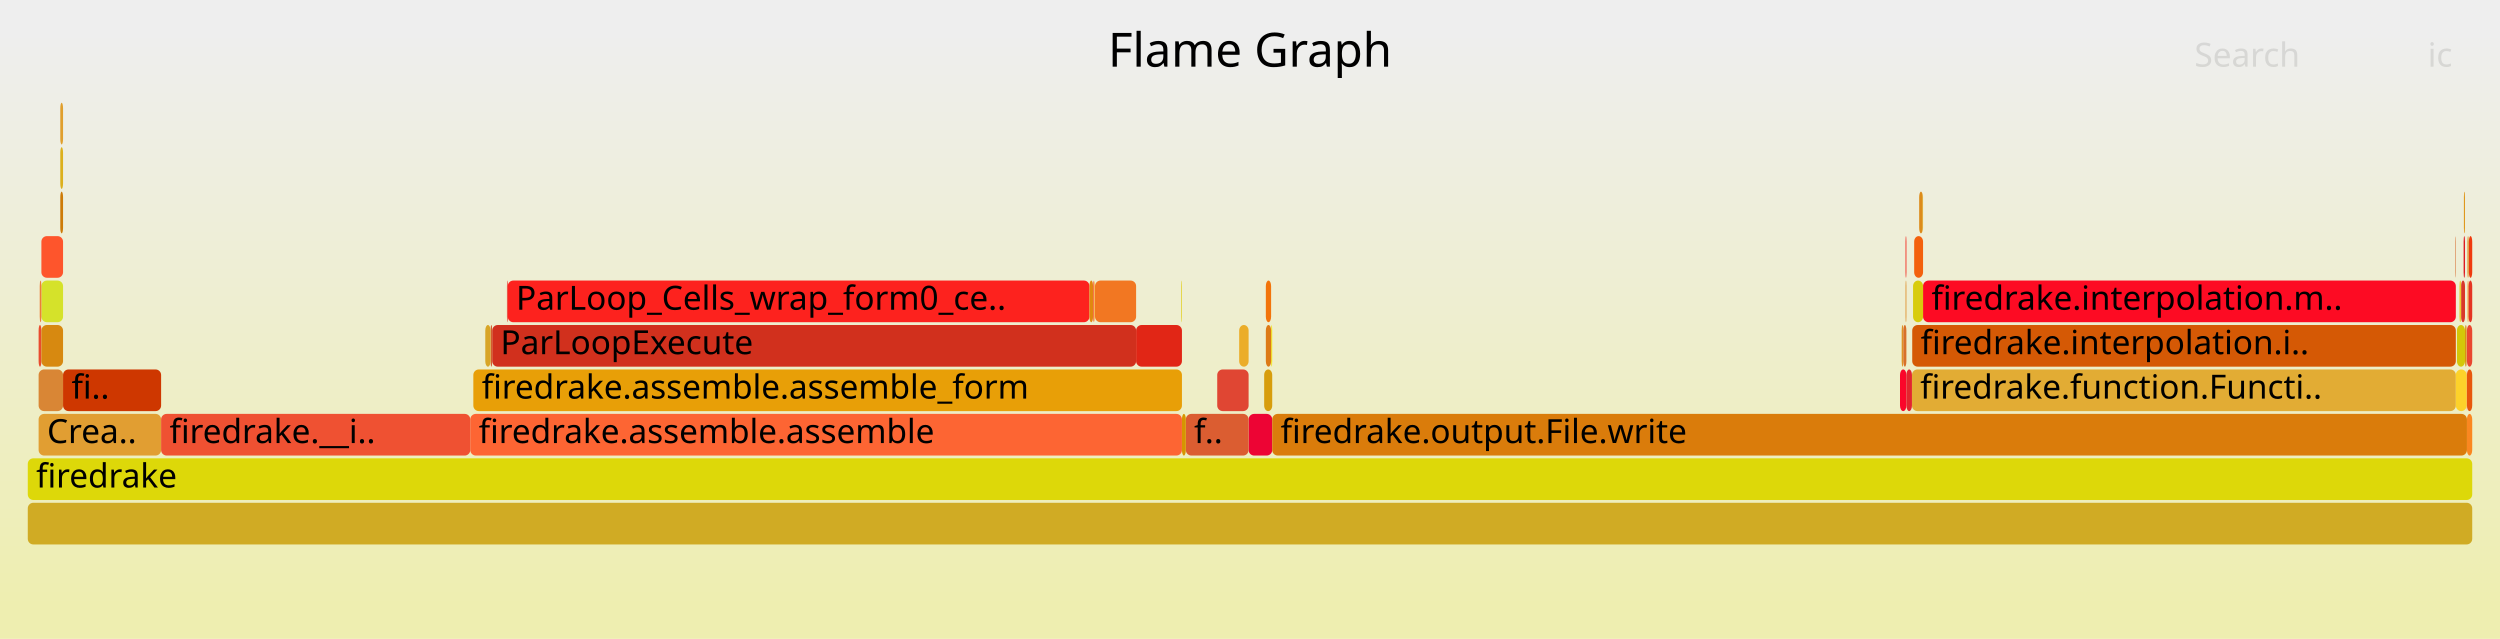
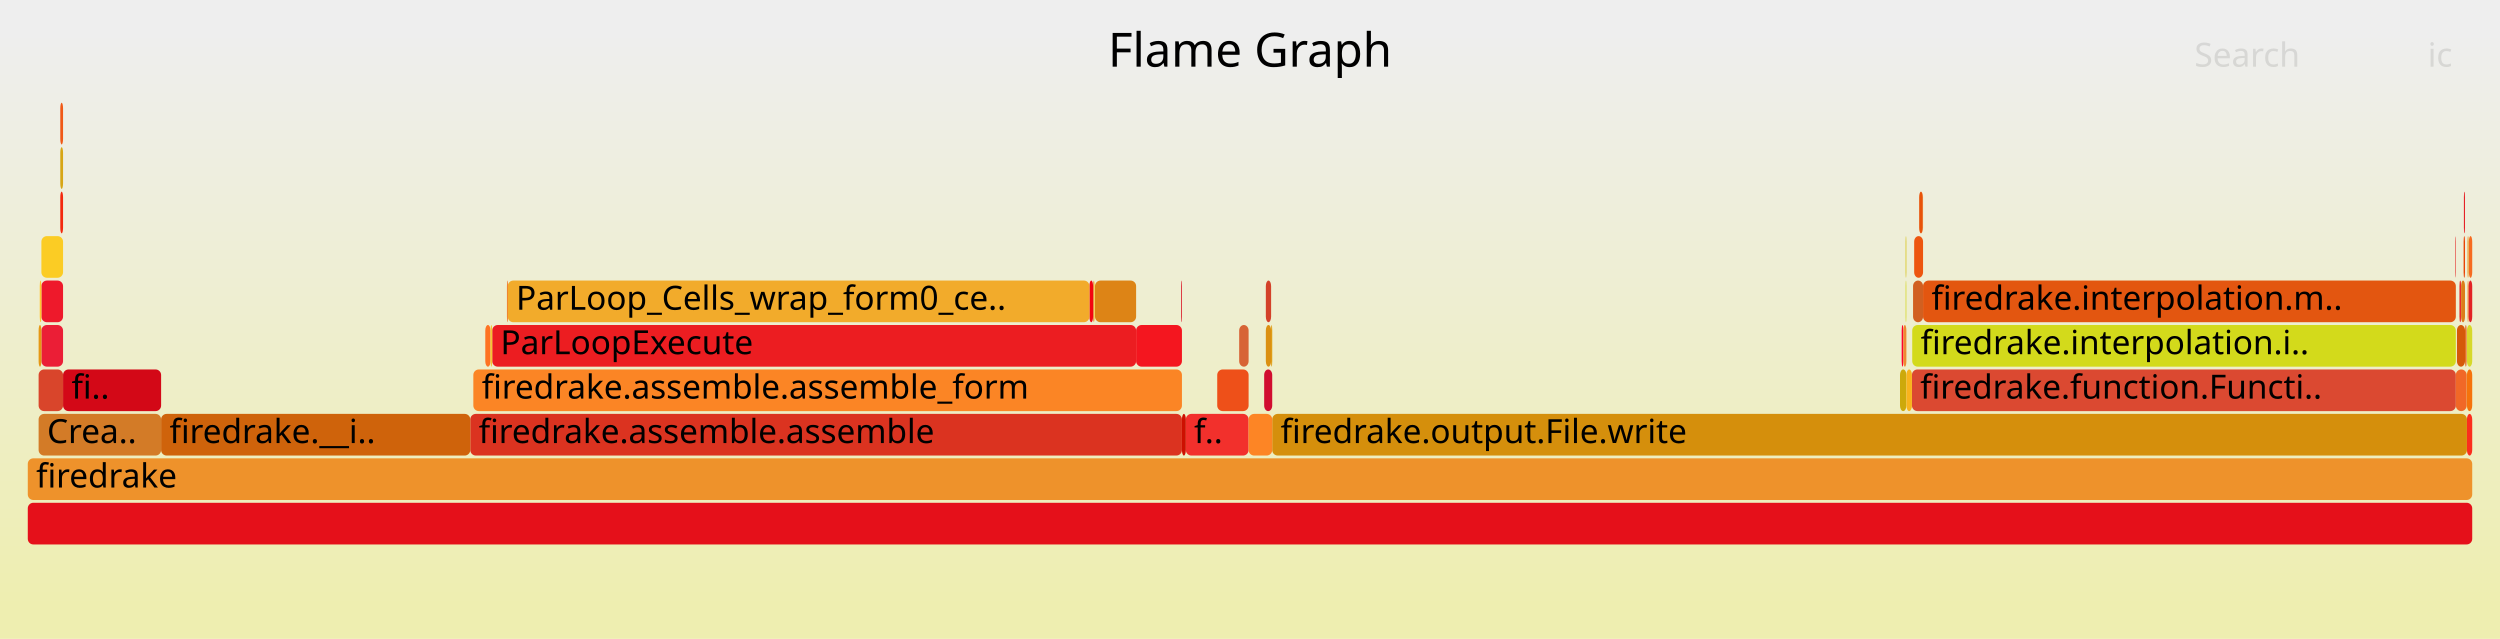
<svg xmlns="http://www.w3.org/2000/svg" version="1.1" width="900" height="230" viewBox="0 0 900 230">
  <defs>
    <linearGradient id="background" y1="0" y2="1" x1="0" x2="0">
      <stop stop-color="#eeeeee" offset="5%" />
      <stop stop-color="#eeeeb0" offset="95%" />
    </linearGradient>
  </defs>
  <style type="text/css">
	text { font-family:Verdana; font-size:12px; fill:rgb(0,0,0); }
	#search, #ignorecase { opacity:0.1; cursor:pointer; }
	#search:hover, #search.show, #ignorecase:hover, #ignorecase.show { opacity:1; }
	#subtitle { text-anchor:middle; font-color:rgb(160,160,160); }
	#title { text-anchor:middle; font-size:17px}
	#unzoom { cursor:pointer; }
	#frames &gt; *:hover { stroke:black; stroke-width:0.5; cursor:pointer; }
	.hide { display:none; }
	.parent { opacity:0.5; }
</style>
  <rect x="0.0" y="0" width="900.0" height="230.0" fill="url(#background)" />
  <text id="title" x="450.00" y="24">Flame Graph</text>
  <text id="details" x="10.00" y="213"> </text>
  <text id="unzoom" x="10.00" y="24" class="hide">Reset Zoom</text>
  <text id="search" x="790.00" y="24">Search</text>
  <text id="ignorecase" x="874.00" y="24">ic</text>
  <text id="matched" x="790.00" y="213"> </text>
  <g id="frames">
    <g>
-       <rect x="886.0" y="101" width="1.4" height="15.0" fill="rgb(217,56,41)" rx="2" ry="2" />
+       <rect x="688.7" y="101" width="3.6" height="15.0" fill="rgb(209,96,33)" rx="2" ry="2" />
+       <text x="691.71" y="111.5" />
+     </g>
+     <g>
+       <rect x="14.9" y="117" width="7.8" height="15.0" fill="rgb(235,30,54)" rx="2" ry="2" />
+       <text x="17.92" y="127.5" />
+     </g>
+     <g>
+       <rect x="426.9" y="149" width="22.6" height="15.0" fill="rgb(242,48,44)" rx="2" ry="2" />
+       <text x="429.86" y="159.5">f..</text>
+     </g>
+     <g>
+       <rect x="888.0" y="133" width="0.1" height="15.0" fill="rgb(226,226,34)" rx="2" ry="2" />
+       <text x="890.97" y="143.5" />
+     </g>
+     <g>
+       <rect x="14.9" y="101" width="7.8" height="15.0" fill="rgb(238,25,43)" rx="2" ry="2" />
+       <text x="17.92" y="111.5" />
+     </g>
+     <g>
+       <rect x="458.0" y="149" width="430.1" height="15.0" fill="rgb(213,143,12)" rx="2" ry="2" />
+       <text x="461.02" y="159.5">firedrake.output.File.write</text>
+     </g>
+     <g>
+       <rect x="21.7" y="37" width="1.0" height="15.0" fill="rgb(240,89,23)" rx="2" ry="2" />
+       <text x="24.68" y="47.5" />
+     </g>
+     <g>
+       <rect x="684.0" y="133" width="2.3" height="15.0" fill="rgb(205,169,11)" rx="2" ry="2" />
+       <text x="687.00" y="143.5" />
+     </g>
+     <g>
+       <rect x="455.7" y="101" width="1.9" height="15.0" fill="rgb(211,65,41)" rx="2" ry="2" />
+       <text x="458.72" y="111.5" />
+     </g>
+     <g>
+       <rect x="393.9" y="101" width="0.2" height="15.0" fill="rgb(250,201,13)" rx="2" ry="2" />
+       <text x="396.93" y="111.5" />
+     </g>
+     <g>
+       <rect x="457.6" y="117" width="0.4" height="15.0" fill="rgb(221,148,1)" rx="2" ry="2" />
+       <text x="460.59" y="127.5" />
+     </g>
+     <g>
+       <rect x="393.5" y="101" width="0.2" height="15.0" fill="rgb(225,10,11)" rx="2" ry="2" />
+       <text x="396.49" y="111.5" />
+     </g>
+     <g>
+       <rect x="174.7" y="117" width="1.9" height="15.0" fill="rgb(254,115,34)" rx="2" ry="2" />
+       <text x="177.65" y="127.5" />
+     </g>
+     <g>
+       <rect x="884.5" y="117" width="2.9" height="15.0" fill="rgb(213,89,9)" rx="2" ry="2" />
+       <text x="887.54" y="127.5" />
+     </g>
+     <g>
+       <rect x="13.9" y="149" width="44.1" height="15.0" fill="rgb(211,123,39)" rx="2" ry="2" />
+       <text x="16.94" y="159.5">Crea..</text>
+     </g>
+     <g>
+       <rect x="692.2" y="69" width="0.1" height="15.0" fill="rgb(251,160,25)" rx="2" ry="2" />
+       <text x="695.17" y="79.5" />
+     </g>
+     <g>
+       <rect x="885.4" y="101" width="0.6" height="15.0" fill="rgb(235,41,45)" rx="2" ry="2" />
+       <text x="888.42" y="111.5" />
+     </g>
+     <g>
+       <rect x="169.3" y="149" width="256.2" height="15.0" fill="rgb(219,51,32)" rx="2" ry="2" />
+       <text x="172.33" y="159.5">firedrake.assemble.assemble</text>
+     </g>
+     <g>
+       <rect x="425.5" y="149" width="1.4" height="15.0" fill="rgb(205,16,1)" rx="2" ry="2" />
+       <text x="428.48" y="159.5" />
+     </g>
+     <g>
+       <rect x="888.3" y="85" width="0.4" height="15.0" fill="rgb(234,153,37)" rx="2" ry="2" />
+       <text x="891.27" y="95.5" />
+     </g>
+     <g>
+       <rect x="688.3" y="133" width="195.8" height="15.0" fill="rgb(219,73,49)" rx="2" ry="2" />
+       <text x="691.27" y="143.5">firedrake.function.Functi..</text>
+     </g>
+     <g>
+       <rect x="888.1" y="133" width="1.9" height="15.0" fill="rgb(245,115,11)" rx="2" ry="2" />
+       <text x="891.08" y="143.5" />
+     </g>
+     <g>
+       <rect x="21.7" y="69" width="1.0" height="15.0" fill="rgb(243,41,14)" rx="2" ry="2" />
+       <text x="24.68" y="79.5" />
+     </g>
+     <g>
+       <rect x="886.9" y="85" width="0.5" height="15.0" fill="rgb(232,68,6)" rx="2" ry="2" />
+       <text x="889.86" y="95.5" />
+     </g>
+     <g>
+       <rect x="10.0" y="181" width="880.0" height="15.0" fill="rgb(229,16,26)" rx="2" ry="2" />
+       <text x="13.00" y="191.5" />
+     </g>
+     <g>
+       <rect x="692.3" y="101" width="191.8" height="15.0" fill="rgb(227,86,16)" rx="2" ry="2" />
+       <text x="695.33" y="111.5">firedrake.interpolation.m..</text>
+     </g>
+     <g>
+       <rect x="686.0" y="85" width="0.3" height="15.0" fill="rgb(217,198,39)" rx="2" ry="2" />
+       <text x="688.96" y="95.5" />
+     </g>
+     <g>
+       <rect x="394.2" y="101" width="14.8" height="15.0" fill="rgb(221,132,22)" rx="2" ry="2" />
+       <text x="397.17" y="111.5" />
+     </g>
+     <g>
+       <rect x="21.7" y="53" width="1.0" height="15.0" fill="rgb(215,166,21)" rx="2" ry="2" />
+       <text x="24.68" y="63.5" />
+     </g>
+     <g>
+       <rect x="170.4" y="133" width="255.1" height="15.0" fill="rgb(251,133,37)" rx="2" ry="2" />
+       <text x="173.42" y="143.5">firedrake.assemble.assemble_form</text>
+     </g>
+     <g>
+       <rect x="392.2" y="101" width="1.3" height="15.0" fill="rgb(243,4,16)" rx="2" ry="2" />
+       <text x="395.23" y="111.5" />
+     </g>
+     <g>
+       <rect x="690.9" y="69" width="1.3" height="15.0" fill="rgb(232,83,9)" rx="2" ry="2" />
+       <text x="693.90" y="79.5" />
+     </g>
+     <g>
+       <rect x="688.4" y="117" width="195.7" height="15.0" fill="rgb(211,218,27)" rx="2" ry="2" />
+       <text x="691.42" y="127.5">firedrake.interpolation.i..</text>
+     </g>
+     <g>
+       <rect x="58.0" y="149" width="111.3" height="15.0" fill="rgb(207,99,11)" rx="2" ry="2" />
+       <text x="61.04" y="159.5">firedrake.__i..</text>
+     </g>
+     <g>
+       <rect x="10.0" y="165" width="880.0" height="15.0" fill="rgb(238,146,43)" rx="2" ry="2" />
+       <text x="13.00" y="175.5">firedrake</text>
+     </g>
+     <g>
+       <rect x="689.1" y="85" width="3.2" height="15.0" fill="rgb(237,86,15)" rx="2" ry="2" />
+       <text x="692.10" y="95.5" />
+     </g>
+     <g>
+       <rect x="684.6" y="117" width="0.6" height="15.0" fill="rgb(254,2,45)" rx="2" ry="2" />
+       <text x="687.60" y="127.5" />
+     </g>
+     <g>
+       <rect x="455.7" y="117" width="1.9" height="15.0" fill="rgb(219,144,18)" rx="2" ry="2" />
+       <text x="458.72" y="127.5" />
+     </g>
+     <g>
+       <rect x="177.2" y="117" width="231.8" height="15.0" fill="rgb(236,29,33)" rx="2" ry="2" />
+       <text x="180.18" y="127.5">ParLoopExecute</text>
+     </g>
+     <g>
+       <rect x="455.1" y="133" width="2.9" height="15.0" fill="rgb(209,13,48)" rx="2" ry="2" />
+       <text x="458.13" y="143.5" />
+     </g>
+     <g>
+       <rect x="884.1" y="133" width="3.9" height="15.0" fill="rgb(241,104,39)" rx="2" ry="2" />
+       <text x="887.06" y="143.5" />
+     </g>
+     <g>
+       <rect x="14.9" y="85" width="7.8" height="15.0" fill="rgb(251,204,36)" rx="2" ry="2" />
+       <text x="17.92" y="95.5" />
+     </g>
+     <g>
+       <rect x="686.3" y="133" width="2.0" height="15.0" fill="rgb(249,179,29)" rx="2" ry="2" />
+       <text x="689.28" y="143.5" />
+     </g>
+     <g>
+       <rect x="686.0" y="101" width="0.3" height="15.0" fill="rgb(215,216,54)" rx="2" ry="2" />
+       <text x="688.96" y="111.5" />
+     </g>
+     <g>
+       <rect x="888.3" y="101" width="0.4" height="15.0" fill="rgb(247,151,49)" rx="2" ry="2" />
+       <text x="891.27" y="111.5" />
+     </g>
+     <g>
+       <rect x="425.2" y="101" width="0.3" height="15.0" fill="rgb(218,26,41)" rx="2" ry="2" />
+       <text x="428.22" y="111.5" />
+     </g>
+     <g>
+       <rect x="22.7" y="133" width="35.3" height="15.0" fill="rgb(211,8,23)" rx="2" ry="2" />
+       <text x="25.73" y="143.5">fi..</text>
+     </g>
+     <g>
+       <rect x="888.8" y="85" width="1.2" height="15.0" fill="rgb(246,107,32)" rx="2" ry="2" />
+       <text x="891.79" y="95.5" />
+     </g>
+     <g>
+       <rect x="176.6" y="117" width="0.6" height="15.0" fill="rgb(244,197,50)" rx="2" ry="2" />
+       <text x="179.56" y="127.5" />
+     </g>
+     <g>
+       <rect x="446.1" y="117" width="3.4" height="15.0" fill="rgb(215,100,54)" rx="2" ry="2" />
+       <text x="449.11" y="127.5" />
+     </g>
+     <g>
+       <rect x="887.4" y="117" width="0.6" height="15.0" fill="rgb(229,114,40)" rx="2" ry="2" />
+       <text x="890.40" y="127.5" />
+     </g>
+     <g>
+       <rect x="13.9" y="117" width="1.0" height="15.0" fill="rgb(229,152,21)" rx="2" ry="2" />
+       <text x="16.94" y="127.5" />
+     </g>
+     <g>
+       <rect x="182.5" y="101" width="0.3" height="15.0" fill="rgb(241,89,0)" rx="2" ry="2" />
+       <text x="185.47" y="111.5" />
+     </g>
+     <g>
+       <rect x="13.9" y="133" width="8.8" height="15.0" fill="rgb(217,69,43)" rx="2" ry="2" />
+       <text x="16.94" y="143.5" />
+     </g>
+     <g>
+       <rect x="883.9" y="85" width="0.2" height="15.0" fill="rgb(227,29,27)" rx="2" ry="2" />
+       <text x="886.89" y="95.5" />
+     </g>
+     <g>
+       <rect x="393.7" y="101" width="0.2" height="15.0" fill="rgb(238,183,42)" rx="2" ry="2" />
+       <text x="396.74" y="111.5" />
+     </g>
+     <g>
+       <rect x="887.0" y="69" width="0.4" height="15.0" fill="rgb(229,34,40)" rx="2" ry="2" />
+       <text x="889.98" y="79.5" />
+     </g>
+     <g>
+       <rect x="182.8" y="101" width="209.4" height="15.0" fill="rgb(242,171,43)" rx="2" ry="2" />
+       <text x="185.79" y="111.5">ParLoop_Cells_wrap_form0_ce..</text>
+     </g>
+     <g>
+       <rect x="886.0" y="101" width="1.4" height="15.0" fill="rgb(219,126,25)" rx="2" ry="2" />
      <text x="888.98" y="111.5" />
    </g>
    <g>
-       <rect x="686.0" y="85" width="0.3" height="15.0" fill="rgb(243,30,20)" rx="2" ry="2" />
-       <text x="688.96" y="95.5" />
-     </g>
-     <g>
-       <rect x="690.9" y="69" width="1.3" height="15.0" fill="rgb(220,139,27)" rx="2" ry="2" />
-       <text x="693.90" y="79.5" />
-     </g>
-     <g>
-       <rect x="409.0" y="117" width="16.5" height="15.0" fill="rgb(225,38,22)" rx="2" ry="2" />
+       <rect x="888.1" y="117" width="1.9" height="15.0" fill="rgb(214,217,42)" rx="2" ry="2" />
+       <text x="891.08" y="127.5" />
+     </g>
+     <g>
+       <rect x="14.3" y="101" width="0.6" height="15.0" fill="rgb(254,199,49)" rx="2" ry="2" />
+       <text x="17.29" y="111.5" />
+     </g>
+     <g>
+       <rect x="449.5" y="149" width="8.5" height="15.0" fill="rgb(253,133,37)" rx="2" ry="2" />
+       <text x="452.49" y="159.5" />
+     </g>
+     <g>
+       <rect x="888.7" y="101" width="1.3" height="15.0" fill="rgb(226,35,37)" rx="2" ry="2" />
+       <text x="891.69" y="111.5" />
+     </g>
+     <g>
+       <rect x="888.1" y="149" width="1.9" height="15.0" fill="rgb(251,46,29)" rx="2" ry="2" />
+       <text x="891.08" y="159.5" />
+     </g>
+     <g>
+       <rect x="685.2" y="117" width="1.1" height="15.0" fill="rgb(239,138,49)" rx="2" ry="2" />
+       <text x="688.16" y="127.5" />
+     </g>
+     <g>
+       <rect x="409.0" y="117" width="16.5" height="15.0" fill="rgb(244,22,31)" rx="2" ry="2" />
      <text x="411.97" y="127.5" />
    </g>
    <g>
-       <rect x="689.1" y="85" width="3.2" height="15.0" fill="rgb(243,97,13)" rx="2" ry="2" />
-       <text x="692.10" y="95.5" />
-     </g>
-     <g>
-       <rect x="692.3" y="101" width="191.8" height="15.0" fill="rgb(253,11,35)" rx="2" ry="2" />
-       <text x="695.33" y="111.5">firedrake.interpolation.m..</text>
-     </g>
-     <g>
-       <rect x="692.2" y="69" width="0.1" height="15.0" fill="rgb(228,203,42)" rx="2" ry="2" />
-       <text x="695.17" y="79.5" />
-     </g>
-     <g>
-       <rect x="883.9" y="85" width="0.2" height="15.0" fill="rgb(216,112,51)" rx="2" ry="2" />
-       <text x="886.89" y="95.5" />
-     </g>
-     <g>
-       <rect x="686.0" y="101" width="0.3" height="15.0" fill="rgb(221,139,38)" rx="2" ry="2" />
-       <text x="688.96" y="111.5" />
-     </g>
-     <g>
-       <rect x="14.9" y="85" width="7.8" height="15.0" fill="rgb(254,85,44)" rx="2" ry="2" />
-       <text x="17.92" y="95.5" />
-     </g>
-     <g>
-       <rect x="888.0" y="133" width="0.1" height="15.0" fill="rgb(247,62,26)" rx="2" ry="2" />
-       <text x="890.97" y="143.5" />
-     </g>
-     <g>
-       <rect x="449.5" y="149" width="8.5" height="15.0" fill="rgb(237,4,52)" rx="2" ry="2" />
-       <text x="452.49" y="159.5" />
-     </g>
-     <g>
-       <rect x="170.4" y="133" width="255.1" height="15.0" fill="rgb(232,159,7)" rx="2" ry="2" />
-       <text x="173.42" y="143.5">firedrake.assemble.assemble_form</text>
-     </g>
-     <g>
-       <rect x="888.1" y="117" width="1.9" height="15.0" fill="rgb(233,71,48)" rx="2" ry="2" />
-       <text x="891.08" y="127.5" />
-     </g>
-     <g>
-       <rect x="684.0" y="133" width="2.3" height="15.0" fill="rgb(251,6,42)" rx="2" ry="2" />
-       <text x="687.00" y="143.5" />
-     </g>
-     <g>
-       <rect x="888.3" y="101" width="0.4" height="15.0" fill="rgb(249,157,42)" rx="2" ry="2" />
-       <text x="891.27" y="111.5" />
-     </g>
-     <g>
-       <rect x="888.7" y="101" width="1.3" height="15.0" fill="rgb(228,52,35)" rx="2" ry="2" />
-       <text x="891.69" y="111.5" />
-     </g>
-     <g>
-       <rect x="688.3" y="133" width="195.8" height="15.0" fill="rgb(226,172,52)" rx="2" ry="2" />
-       <text x="691.27" y="143.5">firedrake.function.Functi..</text>
-     </g>
-     <g>
-       <rect x="426.9" y="149" width="22.6" height="15.0" fill="rgb(219,93,49)" rx="2" ry="2" />
-       <text x="429.86" y="159.5">f..</text>
-     </g>
-     <g>
-       <rect x="177.2" y="117" width="231.8" height="15.0" fill="rgb(209,48,29)" rx="2" ry="2" />
-       <text x="180.18" y="127.5">ParLoopExecute</text>
-     </g>
-     <g>
-       <rect x="425.2" y="101" width="0.3" height="15.0" fill="rgb(227,211,52)" rx="2" ry="2" />
-       <text x="428.22" y="111.5" />
-     </g>
-     <g>
-       <rect x="13.9" y="149" width="44.1" height="15.0" fill="rgb(225,158,50)" rx="2" ry="2" />
-       <text x="16.94" y="159.5">Crea..</text>
-     </g>
-     <g>
-       <rect x="884.1" y="133" width="3.9" height="15.0" fill="rgb(253,210,42)" rx="2" ry="2" />
-       <text x="887.06" y="143.5" />
-     </g>
-     <g>
-       <rect x="888.1" y="133" width="1.9" height="15.0" fill="rgb(231,87,12)" rx="2" ry="2" />
-       <text x="891.08" y="143.5" />
-     </g>
-     <g>
-       <rect x="169.3" y="149" width="256.2" height="15.0" fill="rgb(253,101,51)" rx="2" ry="2" />
-       <text x="172.33" y="159.5">firedrake.assemble.assemble</text>
-     </g>
-     <g>
-       <rect x="688.4" y="117" width="195.7" height="15.0" fill="rgb(213,89,5)" rx="2" ry="2" />
-       <text x="691.42" y="127.5">firedrake.interpolation.i..</text>
-     </g>
-     <g>
-       <rect x="13.9" y="133" width="8.8" height="15.0" fill="rgb(217,134,53)" rx="2" ry="2" />
-       <text x="16.94" y="143.5" />
-     </g>
-     <g>
-       <rect x="176.6" y="117" width="0.6" height="15.0" fill="rgb(211,91,44)" rx="2" ry="2" />
-       <text x="179.56" y="127.5" />
-     </g>
-     <g>
-       <rect x="446.1" y="117" width="3.4" height="15.0" fill="rgb(235,173,41)" rx="2" ry="2" />
-       <text x="449.11" y="127.5" />
-     </g>
-     <g>
-       <rect x="21.7" y="37" width="1.0" height="15.0" fill="rgb(224,159,45)" rx="2" ry="2" />
-       <text x="24.68" y="47.5" />
-     </g>
-     <g>
-       <rect x="887.0" y="69" width="0.4" height="15.0" fill="rgb(223,152,30)" rx="2" ry="2" />
-       <text x="889.98" y="79.5" />
-     </g>
-     <g>
-       <rect x="455.7" y="101" width="1.9" height="15.0" fill="rgb(242,116,11)" rx="2" ry="2" />
-       <text x="458.72" y="111.5" />
-     </g>
-     <g>
-       <rect x="182.8" y="101" width="209.4" height="15.0" fill="rgb(253,34,30)" rx="2" ry="2" />
-       <text x="185.79" y="111.5">ParLoop_Cells_wrap_form0_ce..</text>
-     </g>
-     <g>
-       <rect x="457.6" y="117" width="0.4" height="15.0" fill="rgb(242,228,29)" rx="2" ry="2" />
-       <text x="460.59" y="127.5" />
-     </g>
-     <g>
-       <rect x="14.9" y="101" width="7.8" height="15.0" fill="rgb(213,226,42)" rx="2" ry="2" />
-       <text x="17.92" y="111.5" />
-     </g>
-     <g>
-       <rect x="393.5" y="101" width="0.2" height="15.0" fill="rgb(249,78,48)" rx="2" ry="2" />
-       <text x="396.49" y="111.5" />
-     </g>
-     <g>
-       <rect x="58.0" y="149" width="111.3" height="15.0" fill="rgb(239,81,50)" rx="2" ry="2" />
-       <text x="61.04" y="159.5">firedrake.__i..</text>
-     </g>
-     <g>
-       <rect x="684.6" y="117" width="0.6" height="15.0" fill="rgb(223,144,38)" rx="2" ry="2" />
-       <text x="687.60" y="127.5" />
-     </g>
-     <g>
-       <rect x="182.5" y="101" width="0.3" height="15.0" fill="rgb(233,56,45)" rx="2" ry="2" />
-       <text x="185.47" y="111.5" />
-     </g>
-     <g>
-       <rect x="455.7" y="117" width="1.9" height="15.0" fill="rgb(221,122,22)" rx="2" ry="2" />
-       <text x="458.72" y="127.5" />
-     </g>
-     <g>
-       <rect x="392.2" y="101" width="1.3" height="15.0" fill="rgb(225,136,15)" rx="2" ry="2" />
-       <text x="395.23" y="111.5" />
-     </g>
-     <g>
-       <rect x="393.7" y="101" width="0.2" height="15.0" fill="rgb(252,64,24)" rx="2" ry="2" />
-       <text x="396.74" y="111.5" />
-     </g>
-     <g>
-       <rect x="425.5" y="149" width="1.4" height="15.0" fill="rgb(214,149,0)" rx="2" ry="2" />
-       <text x="428.48" y="159.5" />
-     </g>
-     <g>
-       <rect x="393.9" y="101" width="0.2" height="15.0" fill="rgb(250,169,15)" rx="2" ry="2" />
-       <text x="396.93" y="111.5" />
-     </g>
-     <g>
-       <rect x="888.1" y="149" width="1.9" height="15.0" fill="rgb(250,135,32)" rx="2" ry="2" />
-       <text x="891.08" y="159.5" />
-     </g>
-     <g>
-       <rect x="888.3" y="85" width="0.4" height="15.0" fill="rgb(220,134,15)" rx="2" ry="2" />
-       <text x="891.27" y="95.5" />
-     </g>
-     <g>
-       <rect x="22.7" y="133" width="35.3" height="15.0" fill="rgb(206,55,0)" rx="2" ry="2" />
-       <text x="25.73" y="143.5">fi..</text>
-     </g>
-     <g>
-       <rect x="685.2" y="117" width="1.1" height="15.0" fill="rgb(216,112,42)" rx="2" ry="2" />
-       <text x="688.16" y="127.5" />
-     </g>
-     <g>
-       <rect x="458.0" y="149" width="430.1" height="15.0" fill="rgb(218,124,11)" rx="2" ry="2" />
-       <text x="461.02" y="159.5">firedrake.output.File.write</text>
-     </g>
-     <g>
-       <rect x="174.7" y="117" width="1.9" height="15.0" fill="rgb(216,165,38)" rx="2" ry="2" />
-       <text x="177.65" y="127.5" />
-     </g>
-     <g>
-       <rect x="686.3" y="133" width="2.0" height="15.0" fill="rgb(226,37,46)" rx="2" ry="2" />
-       <text x="689.28" y="143.5" />
-     </g>
-     <g>
-       <rect x="885.4" y="101" width="0.6" height="15.0" fill="rgb(233,205,51)" rx="2" ry="2" />
-       <text x="888.42" y="111.5" />
-     </g>
-     <g>
-       <rect x="13.9" y="117" width="1.0" height="15.0" fill="rgb(233,76,47)" rx="2" ry="2" />
-       <text x="16.94" y="127.5" />
-     </g>
-     <g>
-       <rect x="10.0" y="181" width="880.0" height="15.0" fill="rgb(208,171,36)" rx="2" ry="2" />
-       <text x="13.00" y="191.5" />
-     </g>
-     <g>
-       <rect x="10.0" y="165" width="880.0" height="15.0" fill="rgb(221,216,9)" rx="2" ry="2" />
-       <text x="13.00" y="175.5">firedrake</text>
-     </g>
-     <g>
-       <rect x="14.9" y="117" width="7.8" height="15.0" fill="rgb(215,137,16)" rx="2" ry="2" />
-       <text x="17.92" y="127.5" />
-     </g>
-     <g>
-       <rect x="14.3" y="101" width="0.6" height="15.0" fill="rgb(236,127,54)" rx="2" ry="2" />
-       <text x="17.29" y="111.5" />
-     </g>
-     <g>
-       <rect x="888.8" y="85" width="1.2" height="15.0" fill="rgb(239,58,14)" rx="2" ry="2" />
-       <text x="891.79" y="95.5" />
-     </g>
-     <g>
-       <rect x="886.9" y="85" width="0.5" height="15.0" fill="rgb(221,27,35)" rx="2" ry="2" />
-       <text x="889.86" y="95.5" />
-     </g>
-     <g>
-       <rect x="455.1" y="133" width="2.9" height="15.0" fill="rgb(215,157,12)" rx="2" ry="2" />
-       <text x="458.13" y="143.5" />
-     </g>
-     <g>
-       <rect x="438.2" y="133" width="11.3" height="15.0" fill="rgb(224,70,51)" rx="2" ry="2" />
+       <rect x="438.2" y="133" width="11.3" height="15.0" fill="rgb(238,80,25)" rx="2" ry="2" />
      <text x="441.25" y="143.5" />
-     </g>
-     <g>
-       <rect x="887.4" y="117" width="0.6" height="15.0" fill="rgb(218,142,23)" rx="2" ry="2" />
-       <text x="890.40" y="127.5" />
-     </g>
-     <g>
-       <rect x="394.2" y="101" width="14.8" height="15.0" fill="rgb(242,119,34)" rx="2" ry="2" />
-       <text x="397.17" y="111.5" />
-     </g>
-     <g>
-       <rect x="21.7" y="69" width="1.0" height="15.0" fill="rgb(205,123,8)" rx="2" ry="2" />
-       <text x="24.68" y="79.5" />
-     </g>
-     <g>
-       <rect x="21.7" y="53" width="1.0" height="15.0" fill="rgb(220,176,28)" rx="2" ry="2" />
-       <text x="24.68" y="63.5" />
-     </g>
-     <g>
-       <rect x="884.5" y="117" width="2.9" height="15.0" fill="rgb(212,199,8)" rx="2" ry="2" />
-       <text x="887.54" y="127.5" />
-     </g>
-     <g>
-       <rect x="688.7" y="101" width="3.6" height="15.0" fill="rgb(216,204,13)" rx="2" ry="2" />
-       <text x="691.71" y="111.5" />
    </g>
  </g>
</svg>
